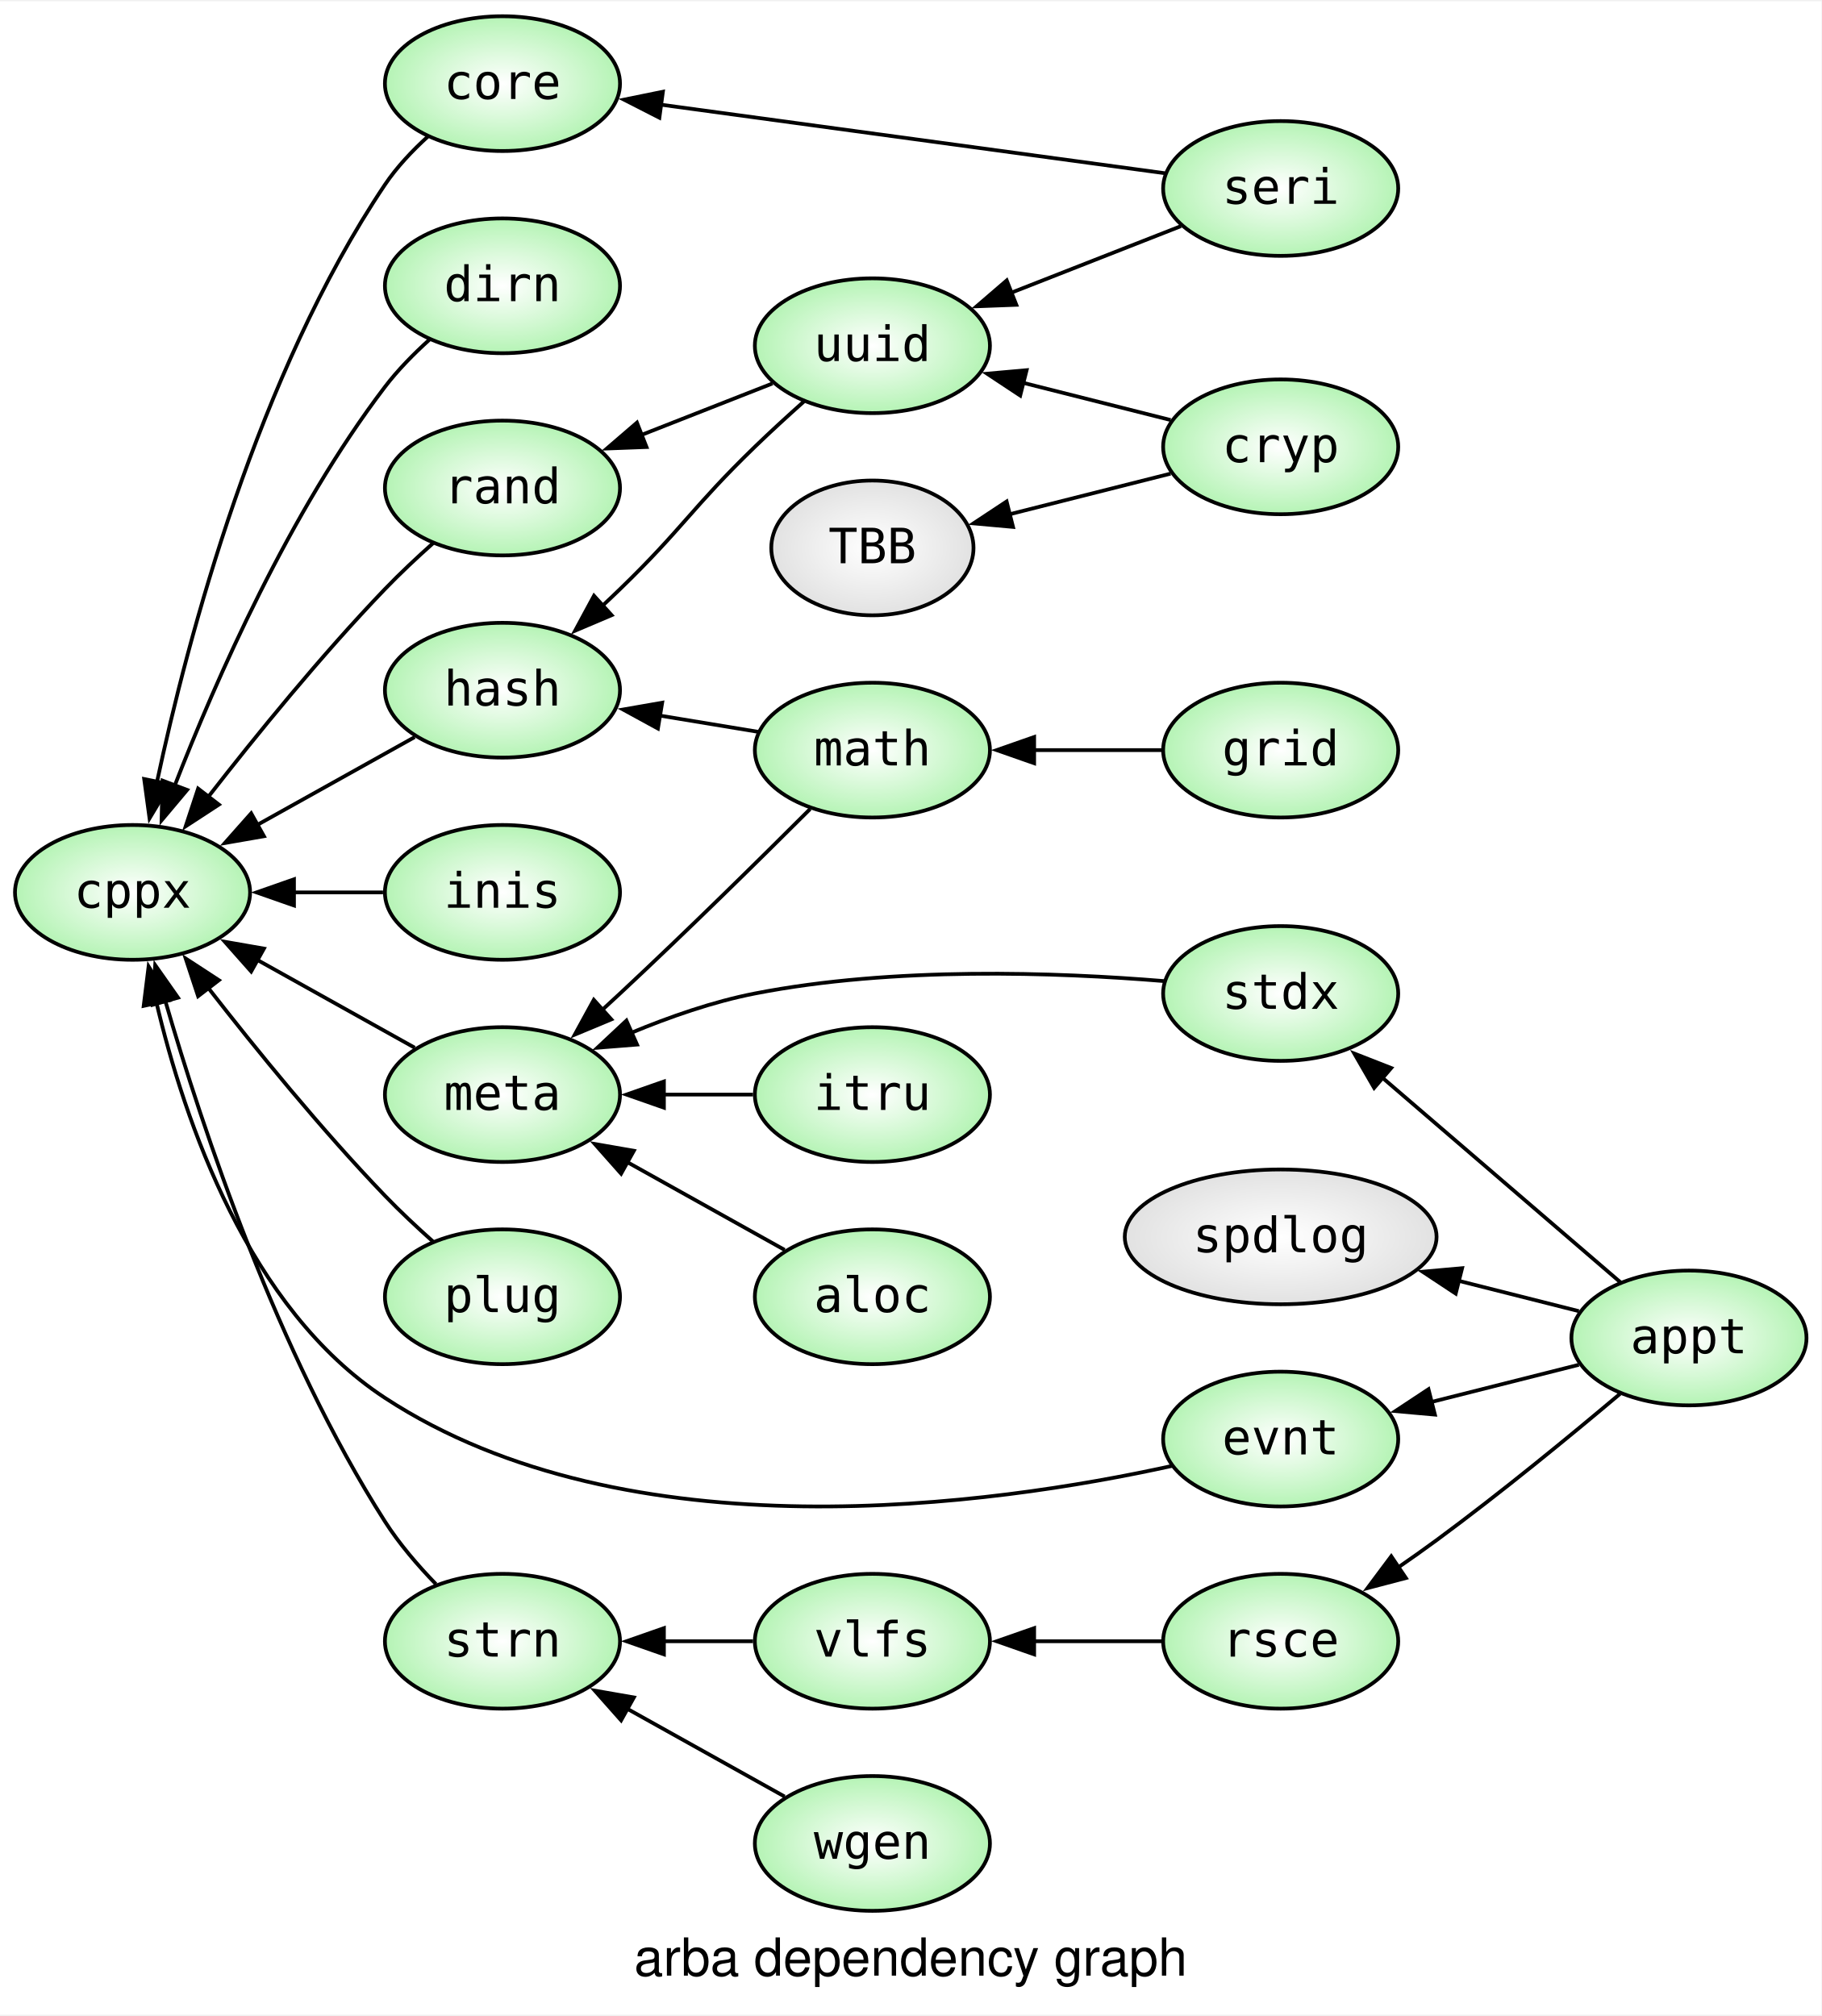
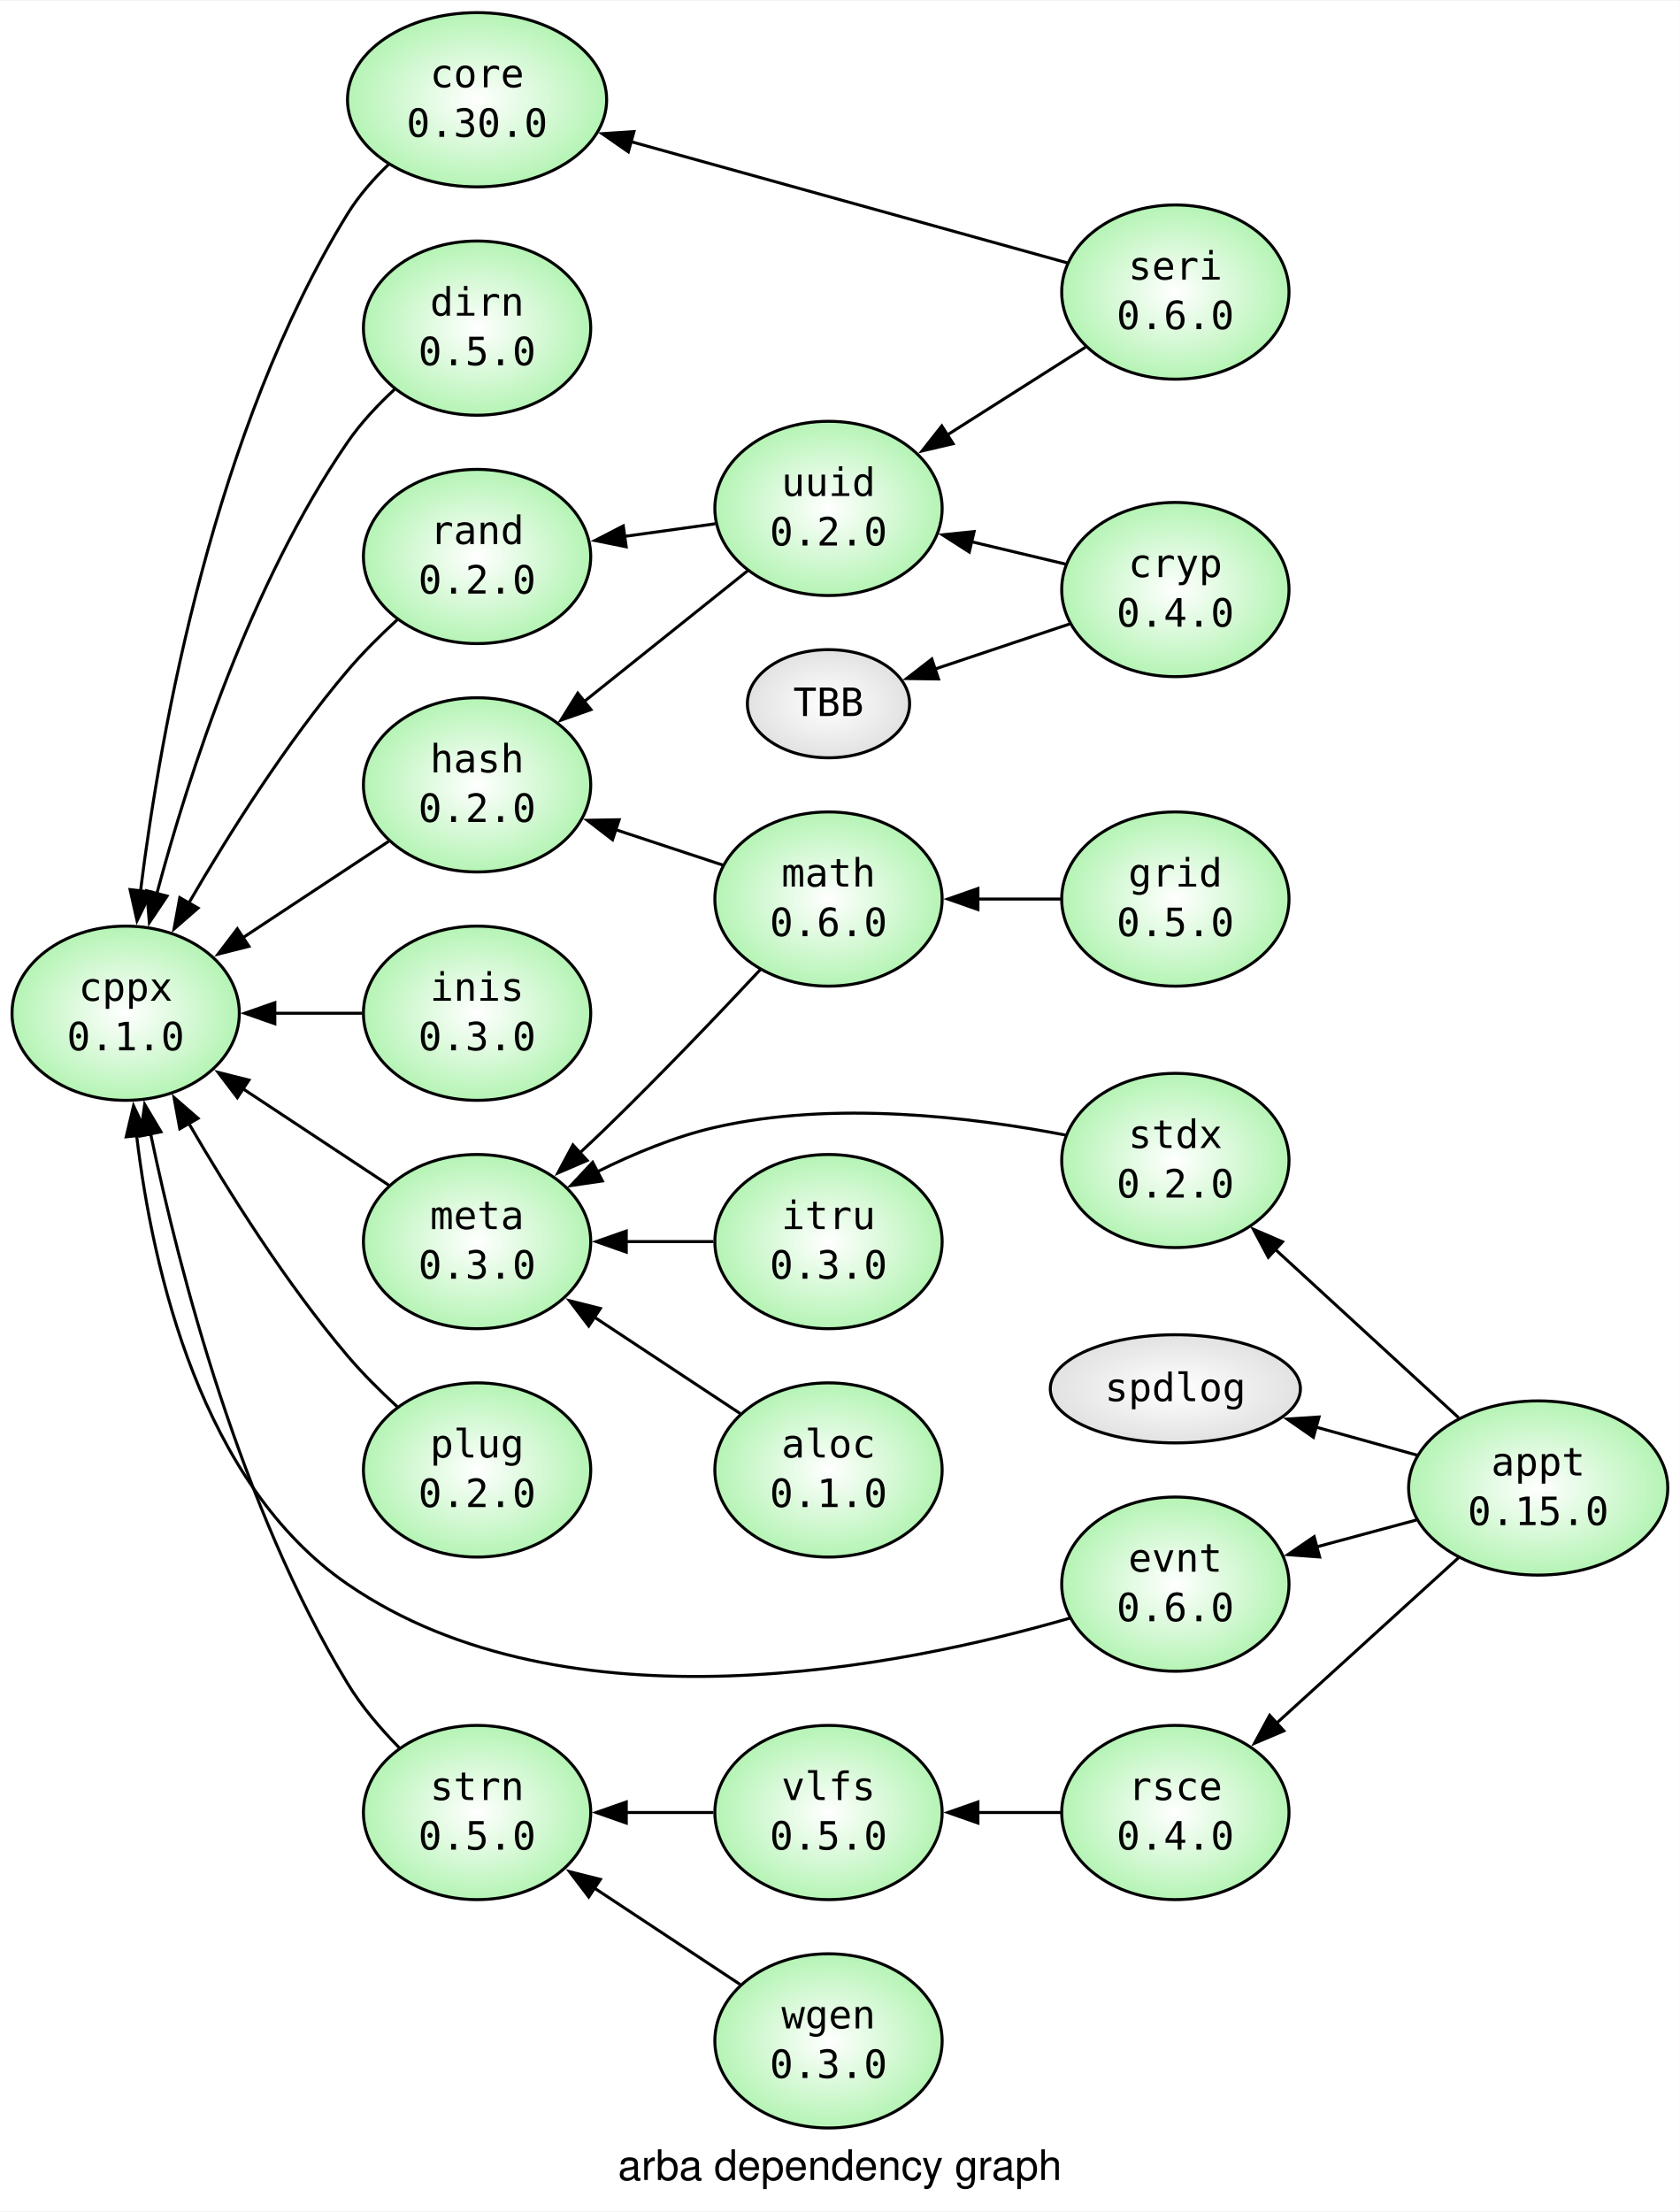
- <svg xmlns="http://www.w3.org/2000/svg" width="486pt" height="538pt" viewBox="0.00 0.00 486.38 537.75">
-   <g id="graph0" class="graph" transform="scale(1 1) rotate(0) translate(4 533.75)">
-     <polygon fill="white" stroke="none" points="-4,4 -4,-533.75 482.38,-533.75 482.38,4 -4,4" />
-     <text text-anchor="middle" x="239.19" y="-6.45" font-family="Helvetica,sans-Serif" font-size="14.00">arba dependency graph</text>
+ <svg xmlns="http://www.w3.org/2000/svg" width="559pt" height="736pt" viewBox="0.00 0.00 559.11 735.73">
+   <g id="graph0" class="graph" transform="scale(1 1) rotate(0) translate(4 731.73)">
+     <polygon fill="white" stroke="none" points="-4,4 -4,-731.73 555.11,-731.73 555.11,4 -4,4" />
+     <text text-anchor="middle" x="275.55" y="-6.45" font-family="Helvetica,sans-Serif" font-size="14.00">arba dependency graph</text>
    <g id="node1" class="node">
      <defs>
        <radialGradient id="node1_r_0" cx="50%" cy="50%" r="75%" fx="50%" fy="50%">
          <stop offset="0" style="stop-color:white;stop-opacity:1.;" />
          <stop offset="1" style="stop-color:lightgreen;stop-opacity:1.;" />
        </radialGradient>
      </defs>
-       <ellipse fill="url(#node1_r_0)" stroke="black" cx="31.39" cy="-295.75" rx="31.39" ry="18" />
-       <text text-anchor="middle" x="31.39" y="-291.65" font-family="monospace" font-size="13.00">cppx</text>
+       <ellipse fill="url(#node1_r_0)" stroke="black" cx="37.83" cy="-394.74" rx="37.83" ry="28.99" />
+       <text text-anchor="middle" x="37.83" y="-398.89" font-family="monospace" font-size="13.00">cppx</text>
+       <text text-anchor="middle" x="37.83" y="-382.39" font-family="monospace" font-size="13.00">0.1.0</text>
    </g>
    <g id="node2" class="node">
      <defs>
        <radialGradient id="node2_r_1" cx="50%" cy="50%" r="75%" fx="50%" fy="50%">
          <stop offset="0" style="stop-color:white;stop-opacity:1.;" />
          <stop offset="1" style="stop-color:lightgreen;stop-opacity:1.;" />
        </radialGradient>
      </defs>
-       <ellipse fill="url(#node2_r_1)" stroke="black" cx="130.17" cy="-511.75" rx="31.39" ry="18" />
-       <text text-anchor="middle" x="130.17" y="-507.65" font-family="monospace" font-size="13.00">core</text>
+       <ellipse fill="url(#node2_r_1)" stroke="black" cx="154.79" cy="-698.74" rx="43.13" ry="28.99" />
+       <text text-anchor="middle" x="154.79" y="-702.89" font-family="monospace" font-size="13.00">core</text>
+       <text text-anchor="middle" x="154.79" y="-686.39" font-family="monospace" font-size="13.00">0.30.0</text>
    </g>
    <g id="edge1" class="edge">
-       <path fill="none" stroke="black" d="M110.29,-497.66C106.08,-493.83 101.93,-489.44 98.78,-484.75 64.79,-434.11 46.22,-364.16 37.89,-325.12" />
-       <polygon fill="black" stroke="black" points="41.36,-324.63 35.93,-315.54 34.5,-326.03 41.36,-324.63" />
+       <path fill="none" stroke="black" d="M125.55,-677.43C120.34,-672.43 115.38,-666.78 111.66,-660.74 67.44,-588.96 49.6,-490.08 42.76,-435.34" />
+       <polygon fill="black" stroke="black" points="46.26,-435.06 41.61,-425.53 39.3,-435.88 46.26,-435.06" />
    </g>
    <g id="node3" class="node">
      <defs>
        <radialGradient id="node3_r_2" cx="50%" cy="50%" r="75%" fx="50%" fy="50%">
          <stop offset="0" style="stop-color:white;stop-opacity:1.;" />
          <stop offset="1" style="stop-color:lightgreen;stop-opacity:1.;" />
        </radialGradient>
      </defs>
-       <ellipse fill="url(#node3_r_2)" stroke="black" cx="130.17" cy="-457.75" rx="31.39" ry="18" />
-       <text text-anchor="middle" x="130.17" y="-453.65" font-family="monospace" font-size="13.00">dirn</text>
+       <ellipse fill="url(#node3_r_2)" stroke="black" cx="154.79" cy="-622.74" rx="37.83" ry="28.99" />
+       <text text-anchor="middle" x="154.79" y="-626.89" font-family="monospace" font-size="13.00">dirn</text>
+       <text text-anchor="middle" x="154.79" y="-610.39" font-family="monospace" font-size="13.00">0.5.0</text>
    </g>
    <g id="edge2" class="edge">
-       <path fill="none" stroke="black" d="M110.68,-443.38C106.45,-439.56 102.2,-435.24 98.78,-430.75 73.36,-397.36 53.7,-352.71 42.58,-324.08" />
-       <polygon fill="black" stroke="black" points="45.96,-323.12 39.14,-315 39.41,-325.6 45.96,-323.12" />
+       <path fill="none" stroke="black" d="M127.32,-602.36C121.62,-597.08 116.01,-591.08 111.66,-584.74 79.48,-537.85 58.97,-474.8 48.18,-434.45" />
+       <polygon fill="black" stroke="black" points="51.61,-433.72 45.71,-424.92 44.83,-435.48 51.61,-433.72" />
    </g>
    <g id="node4" class="node">
      <defs>
        <radialGradient id="node4_r_3" cx="50%" cy="50%" r="75%" fx="50%" fy="50%">
          <stop offset="0" style="stop-color:white;stop-opacity:1.;" />
          <stop offset="1" style="stop-color:lightgreen;stop-opacity:1.;" />
        </radialGradient>
      </defs>
-       <ellipse fill="url(#node4_r_3)" stroke="black" cx="337.97" cy="-149.75" rx="31.39" ry="18" />
-       <text text-anchor="middle" x="337.97" y="-145.65" font-family="monospace" font-size="13.00">evnt</text>
+       <ellipse fill="url(#node4_r_3)" stroke="black" cx="387.21" cy="-204.74" rx="37.83" ry="28.99" />
+       <text text-anchor="middle" x="387.21" y="-208.89" font-family="monospace" font-size="13.00">evnt</text>
+       <text text-anchor="middle" x="387.21" y="-192.39" font-family="monospace" font-size="13.00">0.6.0</text>
    </g>
    <g id="edge3" class="edge">
-       <path fill="none" stroke="black" d="M308.88,-142.56C261.3,-132.09 163.71,-118.22 98.78,-160.75 62.39,-184.59 45.25,-234.55 37.72,-266.55" />
-       <polygon fill="black" stroke="black" points="34.37,-265.45 35.68,-275.97 41.21,-266.94 34.37,-265.45" />
+       <path fill="none" stroke="black" d="M352.24,-193.47C296.55,-177.27 184.71,-154.51 111.66,-204.74 63.03,-238.18 46.85,-308.9 41.48,-353.99" />
+       <polygon fill="black" stroke="black" points="38.01,-353.61 40.45,-363.92 44.97,-354.34 38.01,-353.61" />
    </g>
    <g id="node5" class="node">
      <defs>
        <radialGradient id="node5_r_4" cx="50%" cy="50%" r="75%" fx="50%" fy="50%">
          <stop offset="0" style="stop-color:white;stop-opacity:1.;" />
          <stop offset="1" style="stop-color:lightgreen;stop-opacity:1.;" />
        </radialGradient>
      </defs>
-       <ellipse fill="url(#node5_r_4)" stroke="black" cx="130.17" cy="-349.75" rx="31.39" ry="18" />
-       <text text-anchor="middle" x="130.17" y="-345.65" font-family="monospace" font-size="13.00">hash</text>
+       <ellipse fill="url(#node5_r_4)" stroke="black" cx="154.79" cy="-470.74" rx="37.83" ry="28.99" />
+       <text text-anchor="middle" x="154.79" y="-474.89" font-family="monospace" font-size="13.00">hash</text>
+       <text text-anchor="middle" x="154.79" y="-458.39" font-family="monospace" font-size="13.00">0.2.0</text>
    </g>
    <g id="edge4" class="edge">
-       <path fill="none" stroke="black" d="M106.73,-337.23C94.14,-330.21 78.24,-321.33 64.38,-313.6" />
-       <polygon fill="black" stroke="black" points="66.48,-310.76 56.04,-308.94 63.07,-316.87 66.48,-310.76" />
+       <path fill="none" stroke="black" d="M125.38,-451.95C110.73,-442.27 92.67,-430.33 76.84,-419.87" />
+       <polygon fill="black" stroke="black" points="78.85,-417 68.58,-414.41 74.99,-422.84 78.85,-417" />
    </g>
    <g id="node6" class="node">
      <defs>
        <radialGradient id="node6_r_5" cx="50%" cy="50%" r="75%" fx="50%" fy="50%">
          <stop offset="0" style="stop-color:white;stop-opacity:1.;" />
          <stop offset="1" style="stop-color:lightgreen;stop-opacity:1.;" />
        </radialGradient>
      </defs>
-       <ellipse fill="url(#node6_r_5)" stroke="black" cx="130.17" cy="-295.75" rx="31.39" ry="18" />
-       <text text-anchor="middle" x="130.17" y="-291.65" font-family="monospace" font-size="13.00">inis</text>
+       <ellipse fill="url(#node6_r_5)" stroke="black" cx="154.79" cy="-394.74" rx="37.83" ry="28.99" />
+       <text text-anchor="middle" x="154.79" y="-398.89" font-family="monospace" font-size="13.00">inis</text>
+       <text text-anchor="middle" x="154.79" y="-382.39" font-family="monospace" font-size="13.00">0.3.0</text>
    </g>
    <g id="edge5" class="edge">
-       <path fill="none" stroke="black" d="M98.28,-295.75C90.7,-295.75 82.46,-295.75 74.45,-295.75" />
-       <polygon fill="black" stroke="black" points="74.5,-292.25 64.5,-295.75 74.5,-299.25 74.5,-292.25" />
+       <path fill="none" stroke="black" d="M116.47,-394.74C107.14,-394.74 97,-394.74 87.21,-394.74" />
+       <polygon fill="black" stroke="black" points="87.48,-391.24 77.48,-394.74 87.48,-398.24 87.48,-391.24" />
    </g>
    <g id="node7" class="node">
      <defs>
        <radialGradient id="node7_r_6" cx="50%" cy="50%" r="75%" fx="50%" fy="50%">
          <stop offset="0" style="stop-color:white;stop-opacity:1.;" />
          <stop offset="1" style="stop-color:lightgreen;stop-opacity:1.;" />
        </radialGradient>
      </defs>
-       <ellipse fill="url(#node7_r_6)" stroke="black" cx="130.17" cy="-241.75" rx="31.39" ry="18" />
-       <text text-anchor="middle" x="130.17" y="-237.65" font-family="monospace" font-size="13.00">meta</text>
+       <ellipse fill="url(#node7_r_6)" stroke="black" cx="154.79" cy="-318.74" rx="37.83" ry="28.99" />
+       <text text-anchor="middle" x="154.79" y="-322.89" font-family="monospace" font-size="13.00">meta</text>
+       <text text-anchor="middle" x="154.79" y="-306.39" font-family="monospace" font-size="13.00">0.3.0</text>
    </g>
    <g id="edge6" class="edge">
-       <path fill="none" stroke="black" d="M106.73,-254.27C94.14,-261.29 78.24,-270.17 64.38,-277.9" />
-       <polygon fill="black" stroke="black" points="63.07,-274.63 56.04,-282.56 66.48,-280.74 63.07,-274.63" />
+       <path fill="none" stroke="black" d="M125.38,-337.53C110.73,-347.21 92.67,-359.15 76.84,-369.62" />
+       <polygon fill="black" stroke="black" points="74.99,-366.64 68.58,-375.07 78.85,-372.48 74.99,-366.64" />
    </g>
    <g id="node8" class="node">
      <defs>
        <radialGradient id="node8_r_7" cx="50%" cy="50%" r="75%" fx="50%" fy="50%">
          <stop offset="0" style="stop-color:white;stop-opacity:1.;" />
          <stop offset="1" style="stop-color:lightgreen;stop-opacity:1.;" />
        </radialGradient>
      </defs>
-       <ellipse fill="url(#node8_r_7)" stroke="black" cx="130.17" cy="-187.75" rx="31.39" ry="18" />
-       <text text-anchor="middle" x="130.17" y="-183.65" font-family="monospace" font-size="13.00">plug</text>
+       <ellipse fill="url(#node8_r_7)" stroke="black" cx="154.79" cy="-242.74" rx="37.83" ry="28.99" />
+       <text text-anchor="middle" x="154.79" y="-246.89" font-family="monospace" font-size="13.00">plug</text>
+       <text text-anchor="middle" x="154.79" y="-230.39" font-family="monospace" font-size="13.00">0.2.0</text>
    </g>
    <g id="edge7" class="edge">
-       <path fill="none" stroke="black" d="M111.7,-202.43C107.35,-206.31 102.79,-210.58 98.78,-214.75 81.83,-232.39 64.35,-253.87 51.58,-270.28" />
-       <polygon fill="black" stroke="black" points="48.9,-268.03 45.58,-278.09 54.45,-272.3 48.9,-268.03" />
+       <path fill="none" stroke="black" d="M128.21,-263.8C122.48,-269.06 116.63,-274.88 111.66,-280.74 91.3,-304.78 72.28,-334.93 58.78,-358.19" />
+       <polygon fill="black" stroke="black" points="55.84,-356.28 53.92,-366.7 61.92,-359.75 55.84,-356.28" />
    </g>
    <g id="node9" class="node">
      <defs>
        <radialGradient id="node9_r_8" cx="50%" cy="50%" r="75%" fx="50%" fy="50%">
          <stop offset="0" style="stop-color:white;stop-opacity:1.;" />
          <stop offset="1" style="stop-color:lightgreen;stop-opacity:1.;" />
        </radialGradient>
      </defs>
-       <ellipse fill="url(#node9_r_8)" stroke="black" cx="130.17" cy="-403.75" rx="31.39" ry="18" />
-       <text text-anchor="middle" x="130.17" y="-399.65" font-family="monospace" font-size="13.00">rand</text>
+       <ellipse fill="url(#node9_r_8)" stroke="black" cx="154.79" cy="-546.74" rx="37.83" ry="28.99" />
+       <text text-anchor="middle" x="154.79" y="-550.89" font-family="monospace" font-size="13.00">rand</text>
+       <text text-anchor="middle" x="154.79" y="-534.39" font-family="monospace" font-size="13.00">0.2.0</text>
    </g>
    <g id="edge8" class="edge">
-       <path fill="none" stroke="black" d="M111.7,-389.07C107.35,-385.19 102.79,-380.92 98.78,-376.75 81.83,-359.11 64.35,-337.63 51.58,-321.22" />
-       <polygon fill="black" stroke="black" points="54.45,-319.2 45.58,-313.41 48.9,-323.47 54.45,-319.2" />
+       <path fill="none" stroke="black" d="M128.21,-525.68C122.48,-520.42 116.63,-514.6 111.66,-508.74 91.3,-484.7 72.28,-454.55 58.78,-431.3" />
+       <polygon fill="black" stroke="black" points="61.92,-429.73 53.92,-422.78 55.84,-433.2 61.92,-429.73" />
    </g>
    <g id="node10" class="node">
      <defs>
        <radialGradient id="node10_r_9" cx="50%" cy="50%" r="75%" fx="50%" fy="50%">
          <stop offset="0" style="stop-color:white;stop-opacity:1.;" />
          <stop offset="1" style="stop-color:lightgreen;stop-opacity:1.;" />
        </radialGradient>
      </defs>
-       <ellipse fill="url(#node10_r_9)" stroke="black" cx="130.17" cy="-95.75" rx="31.39" ry="18" />
-       <text text-anchor="middle" x="130.17" y="-91.65" font-family="monospace" font-size="13.00">strn</text>
+       <ellipse fill="url(#node10_r_9)" stroke="black" cx="154.79" cy="-128.74" rx="37.83" ry="28.99" />
+       <text text-anchor="middle" x="154.79" y="-132.89" font-family="monospace" font-size="13.00">strn</text>
+       <text text-anchor="middle" x="154.79" y="-116.39" font-family="monospace" font-size="13.00">0.5.0</text>
    </g>
    <g id="edge9" class="edge">
-       <path fill="none" stroke="black" d="M112.4,-111.01C107.56,-116 102.57,-121.81 98.78,-127.75 70.06,-172.76 50.18,-232.21 40.08,-266.98" />
-       <polygon fill="black" stroke="black" points="36.79,-265.74 37.44,-276.32 43.53,-267.64 36.79,-265.74" />
+       <path fill="none" stroke="black" d="M128.9,-150.28C122.61,-156.68 116.32,-164.06 111.66,-171.74 76.11,-230.32 55.83,-308.22 46.11,-354.74" />
+       <polygon fill="black" stroke="black" points="42.71,-353.88 44.16,-364.38 49.57,-355.27 42.71,-353.88" />
    </g>
    <g id="node11" class="node">
      <defs>
        <radialGradient id="node11_r_10" cx="50%" cy="50%" r="75%" fx="50%" fy="50%">
          <stop offset="0" style="stop-color:white;stop-opacity:1.;" />
          <stop offset="1" style="stop-color:lightgreen;stop-opacity:1.;" />
        </radialGradient>
      </defs>
-       <ellipse fill="url(#node11_r_10)" stroke="black" cx="228.95" cy="-333.75" rx="31.39" ry="18" />
-       <text text-anchor="middle" x="228.95" y="-329.65" font-family="monospace" font-size="13.00">math</text>
+       <ellipse fill="url(#node11_r_10)" stroke="black" cx="271.76" cy="-432.74" rx="37.83" ry="28.99" />
+       <text text-anchor="middle" x="271.76" y="-436.89" font-family="monospace" font-size="13.00">math</text>
+       <text text-anchor="middle" x="271.76" y="-420.39" font-family="monospace" font-size="13.00">0.6.0</text>
    </g>
    <g id="edge11" class="edge">
-       <path fill="none" stroke="black" d="M198.39,-338.64C190.12,-340 180.98,-341.52 172.17,-342.97" />
-       <polygon fill="black" stroke="black" points="171.68,-339.51 162.38,-344.59 172.82,-346.41 171.68,-339.51" />
+       <path fill="none" stroke="black" d="M236.58,-444.04C225.33,-447.76 212.64,-451.95 200.72,-455.89" />
+       <polygon fill="black" stroke="black" points="199.88,-452.48 191.48,-458.95 202.07,-459.13 199.88,-452.48" />
    </g>
    <g id="edge10" class="edge">
-       <path fill="none" stroke="black" d="M212.33,-318.03C199.01,-304.73 179.26,-285.25 161.56,-268.75 159.98,-267.27 158.33,-265.76 156.67,-264.24" />
-       <polygon fill="black" stroke="black" points="159.24,-261.84 149.47,-257.76 154.56,-267.05 159.24,-261.84" />
+       <path fill="none" stroke="black" d="M249.19,-409.37C234.92,-394.12 215.63,-373.92 197.93,-356.74 195,-353.9 191.91,-350.98 188.8,-348.09" />
+       <polygon fill="black" stroke="black" points="191.43,-345.75 181.69,-341.57 186.7,-350.91 191.43,-345.75" />
    </g>
    <g id="node12" class="node">
      <defs>
        <radialGradient id="node12_r_11" cx="50%" cy="50%" r="75%" fx="50%" fy="50%">
          <stop offset="0" style="stop-color:white;stop-opacity:1.;" />
          <stop offset="1" style="stop-color:lightgreen;stop-opacity:1.;" />
        </radialGradient>
      </defs>
-       <ellipse fill="url(#node12_r_11)" stroke="black" cx="228.95" cy="-441.75" rx="31.39" ry="18" />
-       <text text-anchor="middle" x="228.95" y="-437.65" font-family="monospace" font-size="13.00">uuid</text>
+       <ellipse fill="url(#node12_r_11)" stroke="black" cx="271.76" cy="-562.74" rx="37.83" ry="28.99" />
+       <text text-anchor="middle" x="271.76" y="-566.89" font-family="monospace" font-size="13.00">uuid</text>
+       <text text-anchor="middle" x="271.76" y="-550.39" font-family="monospace" font-size="13.00">0.2.0</text>
    </g>
    <g id="edge12" class="edge">
-       <path fill="none" stroke="black" d="M210.68,-426.87C206.33,-422.99 201.72,-418.78 197.56,-414.75 180.85,-398.56 178.28,-392.94 161.56,-376.75 160,-375.24 158.38,-373.7 156.73,-372.17" />
-       <polygon fill="black" stroke="black" points="159.32,-369.79 149.57,-365.65 154.61,-374.97 159.32,-369.79" />
+       <path fill="none" stroke="black" d="M244.96,-542.09C228.83,-529.19 207.88,-512.42 190.33,-498.38" />
+       <polygon fill="black" stroke="black" points="192.68,-495.78 182.69,-492.26 188.31,-501.25 192.68,-495.78" />
    </g>
    <g id="edge13" class="edge">
-       <path fill="none" stroke="black" d="M202.27,-431.67C191.47,-427.42 178.71,-422.42 167.01,-417.82" />
-       <polygon fill="black" stroke="black" points="168.63,-414.7 158.05,-414.3 166.08,-421.21 168.63,-414.7" />
+       <path fill="none" stroke="black" d="M234.07,-557.63C224.42,-556.29 213.88,-554.82 203.74,-553.41" />
+       <polygon fill="black" stroke="black" points="204.42,-549.97 194.03,-552.06 203.45,-556.91 204.42,-549.97" />
    </g>
    <g id="node13" class="node">
      <defs>
        <radialGradient id="node13_r_12" cx="50%" cy="50%" r="75%" fx="50%" fy="50%">
          <stop offset="0" style="stop-color:white;stop-opacity:1.;" />
          <stop offset="1" style="stop-color:lightgreen;stop-opacity:1.;" />
        </radialGradient>
      </defs>
-       <ellipse fill="url(#node13_r_12)" stroke="black" cx="228.95" cy="-187.75" rx="31.39" ry="18" />
-       <text text-anchor="middle" x="228.95" y="-183.65" font-family="monospace" font-size="13.00">aloc</text>
+       <ellipse fill="url(#node13_r_12)" stroke="black" cx="271.76" cy="-242.74" rx="37.83" ry="28.99" />
+       <text text-anchor="middle" x="271.76" y="-246.89" font-family="monospace" font-size="13.00">aloc</text>
+       <text text-anchor="middle" x="271.76" y="-230.39" font-family="monospace" font-size="13.00">0.1.0</text>
    </g>
    <g id="edge14" class="edge">
-       <path fill="none" stroke="black" d="M205.51,-200.27C192.93,-207.29 177.02,-216.17 163.16,-223.9" />
-       <polygon fill="black" stroke="black" points="161.85,-220.63 154.82,-228.56 165.26,-226.74 161.85,-220.63" />
+       <path fill="none" stroke="black" d="M242.34,-261.53C227.69,-271.21 209.63,-283.15 193.8,-293.62" />
+       <polygon fill="black" stroke="black" points="191.96,-290.64 185.55,-299.07 195.82,-296.48 191.96,-290.64" />
    </g>
    <g id="node14" class="node">
      <defs>
        <radialGradient id="node14_r_13" cx="50%" cy="50%" r="75%" fx="50%" fy="50%">
          <stop offset="0" style="stop-color:white;stop-opacity:1.;" />
          <stop offset="1" style="stop-color:lightgreen;stop-opacity:1.;" />
        </radialGradient>
      </defs>
-       <ellipse fill="url(#node14_r_13)" stroke="black" cx="228.95" cy="-241.75" rx="31.39" ry="18" />
-       <text text-anchor="middle" x="228.95" y="-237.65" font-family="monospace" font-size="13.00">itru</text>
+       <ellipse fill="url(#node14_r_13)" stroke="black" cx="271.76" cy="-318.74" rx="37.83" ry="28.99" />
+       <text text-anchor="middle" x="271.76" y="-322.89" font-family="monospace" font-size="13.00">itru</text>
+       <text text-anchor="middle" x="271.76" y="-306.39" font-family="monospace" font-size="13.00">0.3.0</text>
    </g>
    <g id="edge15" class="edge">
-       <path fill="none" stroke="black" d="M197.07,-241.75C189.48,-241.75 181.24,-241.75 173.23,-241.75" />
-       <polygon fill="black" stroke="black" points="173.28,-238.25 163.28,-241.75 173.28,-245.25 173.28,-238.25" />
+       <path fill="none" stroke="black" d="M233.43,-318.74C224.1,-318.74 213.96,-318.74 204.18,-318.74" />
+       <polygon fill="black" stroke="black" points="204.45,-315.24 194.45,-318.74 204.45,-322.24 204.45,-315.24" />
    </g>
    <g id="node15" class="node">
      <defs>
        <radialGradient id="node15_r_14" cx="50%" cy="50%" r="75%" fx="50%" fy="50%">
          <stop offset="0" style="stop-color:white;stop-opacity:1.;" />
          <stop offset="1" style="stop-color:lightgreen;stop-opacity:1.;" />
        </radialGradient>
      </defs>
-       <ellipse fill="url(#node15_r_14)" stroke="black" cx="337.97" cy="-268.75" rx="31.39" ry="18" />
-       <text text-anchor="middle" x="337.97" y="-264.65" font-family="monospace" font-size="13.00">stdx</text>
+       <ellipse fill="url(#node15_r_14)" stroke="black" cx="387.21" cy="-345.74" rx="37.83" ry="28.99" />
+       <text text-anchor="middle" x="387.21" y="-349.89" font-family="monospace" font-size="13.00">stdx</text>
+       <text text-anchor="middle" x="387.21" y="-333.39" font-family="monospace" font-size="13.00">0.2.0</text>
    </g>
    <g id="edge16" class="edge">
-       <path fill="none" stroke="black" d="M306.74,-272.07C278.28,-274.41 234.62,-276 197.56,-268.75 186.42,-266.57 174.78,-262.51 164.41,-258.19" />
-       <polygon fill="black" stroke="black" points="166.1,-255.11 155.53,-254.27 163.27,-261.51 166.1,-255.11" />
+       <path fill="none" stroke="black" d="M350.68,-354.19C319.52,-360.21 273.19,-365.78 233.93,-356.74 220.63,-353.68 206.96,-348.03 194.86,-342.01" />
+       <polygon fill="black" stroke="black" points="196.5,-338.92 186.01,-337.38 193.25,-345.12 196.5,-338.92" />
    </g>
    <g id="node16" class="node">
      <defs>
        <radialGradient id="node16_r_15" cx="50%" cy="50%" r="75%" fx="50%" fy="50%">
          <stop offset="0" style="stop-color:white;stop-opacity:1.;" />
          <stop offset="1" style="stop-color:lightgreen;stop-opacity:1.;" />
        </radialGradient>
      </defs>
-       <ellipse fill="url(#node16_r_15)" stroke="black" cx="228.95" cy="-95.75" rx="31.39" ry="18" />
-       <text text-anchor="middle" x="228.95" y="-91.65" font-family="monospace" font-size="13.00">vlfs</text>
+       <ellipse fill="url(#node16_r_15)" stroke="black" cx="271.76" cy="-128.74" rx="37.83" ry="28.99" />
+       <text text-anchor="middle" x="271.76" y="-132.89" font-family="monospace" font-size="13.00">vlfs</text>
+       <text text-anchor="middle" x="271.76" y="-116.39" font-family="monospace" font-size="13.00">0.5.0</text>
    </g>
    <g id="edge17" class="edge">
-       <path fill="none" stroke="black" d="M197.07,-95.75C189.48,-95.75 181.24,-95.75 173.23,-95.75" />
-       <polygon fill="black" stroke="black" points="173.28,-92.25 163.28,-95.75 173.28,-99.25 173.28,-92.25" />
+       <path fill="none" stroke="black" d="M233.43,-128.74C224.1,-128.74 213.96,-128.74 204.18,-128.74" />
+       <polygon fill="black" stroke="black" points="204.45,-125.24 194.45,-128.74 204.45,-132.24 204.45,-125.24" />
    </g>
    <g id="node17" class="node">
      <defs>
        <radialGradient id="node17_r_16" cx="50%" cy="50%" r="75%" fx="50%" fy="50%">
          <stop offset="0" style="stop-color:white;stop-opacity:1.;" />
          <stop offset="1" style="stop-color:lightgreen;stop-opacity:1.;" />
        </radialGradient>
      </defs>
-       <ellipse fill="url(#node17_r_16)" stroke="black" cx="228.95" cy="-41.75" rx="31.39" ry="18" />
-       <text text-anchor="middle" x="228.95" y="-37.65" font-family="monospace" font-size="13.00">wgen</text>
+       <ellipse fill="url(#node17_r_16)" stroke="black" cx="271.76" cy="-52.74" rx="37.83" ry="28.99" />
+       <text text-anchor="middle" x="271.76" y="-56.89" font-family="monospace" font-size="13.00">wgen</text>
+       <text text-anchor="middle" x="271.76" y="-40.39" font-family="monospace" font-size="13.00">0.3.0</text>
    </g>
    <g id="edge18" class="edge">
-       <path fill="none" stroke="black" d="M205.51,-54.27C192.93,-61.29 177.02,-70.17 163.16,-77.9" />
-       <polygon fill="black" stroke="black" points="161.85,-74.63 154.82,-82.56 165.26,-80.74 161.85,-74.63" />
+       <path fill="none" stroke="black" d="M242.34,-71.53C227.69,-81.21 209.63,-93.15 193.8,-103.62" />
+       <polygon fill="black" stroke="black" points="191.96,-100.64 185.55,-109.07 195.82,-106.48 191.96,-100.64" />
    </g>
    <g id="node18" class="node">
      <defs>
        <radialGradient id="node18_r_17" cx="50%" cy="50%" r="75%" fx="50%" fy="50%">
          <stop offset="0" style="stop-color:white;stop-opacity:1.;" />
          <stop offset="1" style="stop-color:lightgreen;stop-opacity:1.;" />
        </radialGradient>
      </defs>
-       <ellipse fill="url(#node18_r_17)" stroke="black" cx="337.97" cy="-333.75" rx="31.39" ry="18" />
-       <text text-anchor="middle" x="337.97" y="-329.65" font-family="monospace" font-size="13.00">grid</text>
+       <ellipse fill="url(#node18_r_17)" stroke="black" cx="387.21" cy="-432.74" rx="37.83" ry="28.99" />
+       <text text-anchor="middle" x="387.21" y="-436.89" font-family="monospace" font-size="13.00">grid</text>
+       <text text-anchor="middle" x="387.21" y="-420.39" font-family="monospace" font-size="13.00">0.5.0</text>
    </g>
    <g id="edge19" class="edge">
-       <path fill="none" stroke="black" d="M306.31,-333.75C295.56,-333.75 283.3,-333.75 271.79,-333.75" />
-       <polygon fill="black" stroke="black" points="272.14,-330.25 262.14,-333.75 272.14,-337.25 272.14,-330.25" />
+       <path fill="none" stroke="black" d="M349.06,-432.74C340.25,-432.74 330.71,-432.74 321.47,-432.74" />
+       <polygon fill="black" stroke="black" points="321.5,-429.24 311.5,-432.74 321.5,-436.24 321.5,-429.24" />
    </g>
    <g id="node19" class="node">
      <defs>
        <radialGradient id="node19_r_18" cx="50%" cy="50%" r="75%" fx="50%" fy="50%">
          <stop offset="0" style="stop-color:white;stop-opacity:1.;" />
          <stop offset="1" style="stop-color:lightgreen;stop-opacity:1.;" />
        </radialGradient>
      </defs>
-       <ellipse fill="url(#node19_r_18)" stroke="black" cx="337.97" cy="-414.75" rx="31.39" ry="18" />
-       <text text-anchor="middle" x="337.97" y="-410.65" font-family="monospace" font-size="13.00">cryp</text>
+       <ellipse fill="url(#node19_r_18)" stroke="black" cx="387.21" cy="-535.74" rx="37.83" ry="28.99" />
+       <text text-anchor="middle" x="387.21" y="-539.89" font-family="monospace" font-size="13.00">cryp</text>
+       <text text-anchor="middle" x="387.21" y="-523.39" font-family="monospace" font-size="13.00">0.4.0</text>
    </g>
    <g id="edge20" class="edge">
-       <path fill="none" stroke="black" d="M308.57,-421.91C296.51,-424.96 282.23,-428.56 269.18,-431.85" />
-       <polygon fill="black" stroke="black" points="268.42,-428.44 259.58,-434.28 270.13,-435.22 268.42,-428.44" />
+       <path fill="none" stroke="black" d="M350.63,-544.21C340.7,-546.57 329.77,-549.17 319.31,-551.66" />
+       <polygon fill="black" stroke="black" points="318.61,-548.23 309.69,-553.95 320.23,-555.04 318.61,-548.23" />
+     </g>
+     <g id="node23" class="node">
+       <defs>
+         <radialGradient id="node23_r_19" cx="50%" cy="50%" r="75%" fx="50%" fy="50%">
+           <stop offset="0" style="stop-color:white;stop-opacity:1.;" />
+           <stop offset="1" style="stop-color:lightgrey;stop-opacity:1.;" />
+         </radialGradient>
+       </defs>
+       <ellipse fill="url(#node23_r_19)" stroke="black" cx="271.76" cy="-497.74" rx="27" ry="18" />
+       <text text-anchor="middle" x="271.76" y="-493.64" font-family="monospace" font-size="13.00">TBB</text>
+     </g>
+     <g id="edge21" class="edge">
+       <path fill="none" stroke="black" d="M352.17,-524.34C337.96,-519.58 321.47,-514.06 307.21,-509.28" />
+       <polygon fill="black" stroke="black" points="308.37,-505.98 297.77,-506.12 306.15,-512.61 308.37,-505.98" />
+     </g>
+     <g id="node20" class="node">
+       <defs>
+         <radialGradient id="node20_r_20" cx="50%" cy="50%" r="75%" fx="50%" fy="50%">
+           <stop offset="0" style="stop-color:white;stop-opacity:1.;" />
+           <stop offset="1" style="stop-color:lightgreen;stop-opacity:1.;" />
+         </radialGradient>
+       </defs>
+       <ellipse fill="url(#node20_r_20)" stroke="black" cx="387.21" cy="-634.74" rx="37.83" ry="28.99" />
+       <text text-anchor="middle" x="387.21" y="-638.89" font-family="monospace" font-size="13.00">seri</text>
+       <text text-anchor="middle" x="387.21" y="-622.39" font-family="monospace" font-size="13.00">0.6.0</text>
+     </g>
+     <g id="edge22" class="edge">
+       <path fill="none" stroke="black" d="M351.22,-644.46C312.54,-655.21 249.9,-672.6 206,-684.8" />
+       <polygon fill="black" stroke="black" points="205.14,-681.4 196.44,-687.45 207.01,-688.15 205.14,-681.4" />
+     </g>
+     <g id="edge23" class="edge">
+       <path fill="none" stroke="black" d="M357.29,-616.39C343.29,-607.5 326.28,-596.71 311.21,-587.14" />
+       <polygon fill="black" stroke="black" points="313.23,-584.28 302.91,-581.87 309.47,-590.19 313.23,-584.28" />
+     </g>
+     <g id="node21" class="node">
+       <defs>
+         <radialGradient id="node21_r_21" cx="50%" cy="50%" r="75%" fx="50%" fy="50%">
+           <stop offset="0" style="stop-color:white;stop-opacity:1.;" />
+           <stop offset="1" style="stop-color:lightgreen;stop-opacity:1.;" />
+         </radialGradient>
+       </defs>
+       <ellipse fill="url(#node21_r_21)" stroke="black" cx="387.21" cy="-128.74" rx="37.83" ry="28.99" />
+       <text text-anchor="middle" x="387.21" y="-132.89" font-family="monospace" font-size="13.00">rsce</text>
+       <text text-anchor="middle" x="387.21" y="-116.39" font-family="monospace" font-size="13.00">0.4.0</text>
+     </g>
+     <g id="edge24" class="edge">
+       <path fill="none" stroke="black" d="M349.06,-128.74C340.25,-128.74 330.71,-128.74 321.47,-128.74" />
+       <polygon fill="black" stroke="black" points="321.5,-125.24 311.5,-128.74 321.5,-132.24 321.5,-125.24" />
+     </g>
+     <g id="node22" class="node">
+       <defs>
+         <radialGradient id="node22_r_22" cx="50%" cy="50%" r="75%" fx="50%" fy="50%">
+           <stop offset="0" style="stop-color:white;stop-opacity:1.;" />
+           <stop offset="1" style="stop-color:lightgreen;stop-opacity:1.;" />
+         </radialGradient>
+       </defs>
+       <ellipse fill="url(#node22_r_22)" stroke="black" cx="507.98" cy="-236.74" rx="43.13" ry="28.99" />
+       <text text-anchor="middle" x="507.98" y="-240.89" font-family="monospace" font-size="13.00">appt</text>
+       <text text-anchor="middle" x="507.98" y="-224.39" font-family="monospace" font-size="13.00">0.15.0</text>
+     </g>
+     <g id="edge27" class="edge">
+       <path fill="none" stroke="black" d="M467.43,-226.09C456.81,-223.23 445.24,-220.11 434.3,-217.16" />
+       <polygon fill="black" stroke="black" points="435.23,-213.78 424.66,-214.56 433.41,-220.54 435.23,-213.78" />
+     </g>
+     <g id="edge25" class="edge">
+       <path fill="none" stroke="black" d="M481.5,-260.12C463.65,-276.51 439.65,-298.53 420.47,-316.14" />
+       <polygon fill="black" stroke="black" points="418.15,-313.52 413.15,-322.86 422.88,-318.67 418.15,-313.52" />
+     </g>
+     <g id="edge26" class="edge">
+       <path fill="none" stroke="black" d="M481.5,-213.57C463.77,-197.45 439.97,-175.81 420.85,-158.42" />
+       <polygon fill="black" stroke="black" points="423.31,-155.92 413.55,-151.78 418.6,-161.1 423.31,-155.92" />
    </g>
    <g id="node24" class="node">
      <defs>
-         <radialGradient id="node24_r_19" cx="50%" cy="50%" r="75%" fx="50%" fy="50%">
+         <radialGradient id="node24_r_23" cx="50%" cy="50%" r="75%" fx="50%" fy="50%">
          <stop offset="0" style="stop-color:white;stop-opacity:1.;" />
          <stop offset="1" style="stop-color:lightgrey;stop-opacity:1.;" />
        </radialGradient>
      </defs>
-       <ellipse fill="url(#node24_r_19)" stroke="black" cx="228.95" cy="-387.75" rx="27" ry="18" />
-       <text text-anchor="middle" x="228.95" y="-383.65" font-family="monospace" font-size="13.00">TBB</text>
-     </g>
-     <g id="edge27" class="edge">
-       <path fill="none" stroke="black" d="M308.57,-407.59C295.28,-404.23 279.32,-400.2 265.26,-396.66" />
-       <polygon fill="black" stroke="black" points="266.5,-393.36 255.95,-394.31 264.79,-400.15 266.5,-393.36" />
-     </g>
-     <g id="node20" class="node">
-       <defs>
-         <radialGradient id="node20_r_20" cx="50%" cy="50%" r="75%" fx="50%" fy="50%">
-           <stop offset="0" style="stop-color:white;stop-opacity:1.;" />
-           <stop offset="1" style="stop-color:lightgreen;stop-opacity:1.;" />
-         </radialGradient>
-       </defs>
-       <ellipse fill="url(#node20_r_20)" stroke="black" cx="337.97" cy="-483.75" rx="31.39" ry="18" />
-       <text text-anchor="middle" x="337.97" y="-479.65" font-family="monospace" font-size="13.00">seri</text>
-     </g>
-     <g id="edge21" class="edge">
-       <path fill="none" stroke="black" d="M307.05,-487.82C271.53,-492.65 212.13,-500.74 172.31,-506.15" />
-       <polygon fill="black" stroke="black" points="172.07,-502.65 162.63,-507.47 173.01,-509.59 172.07,-502.65" />
-     </g>
-     <g id="edge22" class="edge">
-       <path fill="none" stroke="black" d="M311.34,-473.69C297.7,-468.34 280.72,-461.67 265.8,-455.82" />
-       <polygon fill="black" stroke="black" points="267.38,-452.68 256.79,-452.28 264.82,-459.19 267.38,-452.68" />
-     </g>
-     <g id="node21" class="node">
-       <defs>
-         <radialGradient id="node21_r_21" cx="50%" cy="50%" r="75%" fx="50%" fy="50%">
-           <stop offset="0" style="stop-color:white;stop-opacity:1.;" />
-           <stop offset="1" style="stop-color:lightgreen;stop-opacity:1.;" />
-         </radialGradient>
-       </defs>
-       <ellipse fill="url(#node21_r_21)" stroke="black" cx="337.97" cy="-95.75" rx="31.39" ry="18" />
-       <text text-anchor="middle" x="337.97" y="-91.65" font-family="monospace" font-size="13.00">rsce</text>
-     </g>
-     <g id="edge23" class="edge">
-       <path fill="none" stroke="black" d="M306.31,-95.75C295.56,-95.75 283.3,-95.75 271.79,-95.75" />
-       <polygon fill="black" stroke="black" points="272.14,-92.25 262.14,-95.75 272.14,-99.25 272.14,-92.25" />
-     </g>
-     <g id="node22" class="node">
-       <defs>
-         <radialGradient id="node22_r_22" cx="50%" cy="50%" r="75%" fx="50%" fy="50%">
-           <stop offset="0" style="stop-color:white;stop-opacity:1.;" />
-           <stop offset="1" style="stop-color:lightgreen;stop-opacity:1.;" />
-         </radialGradient>
-       </defs>
-       <ellipse fill="url(#node22_r_22)" stroke="black" cx="446.99" cy="-176.75" rx="31.39" ry="18" />
-       <text text-anchor="middle" x="446.99" y="-172.65" font-family="monospace" font-size="13.00">appt</text>
-     </g>
-     <g id="edge26" class="edge">
-       <path fill="none" stroke="black" d="M417.59,-169.59C405.52,-166.54 391.25,-162.94 378.2,-159.65" />
-       <polygon fill="black" stroke="black" points="379.15,-156.28 368.6,-157.22 377.44,-163.06 379.15,-156.28" />
-     </g>
-     <g id="edge24" class="edge">
-       <path fill="none" stroke="black" d="M428.8,-191.53C411.58,-206.33 384.87,-229.29 365.04,-246.34" />
-       <polygon fill="black" stroke="black" points="362.93,-243.54 357.63,-252.71 367.49,-248.85 362.93,-243.54" />
-     </g>
-     <g id="edge25" class="edge">
-       <path fill="none" stroke="black" d="M428.6,-161.84C415.42,-150.72 396.71,-135.35 379.6,-122.75 376.27,-120.3 372.73,-117.79 369.18,-115.35" />
-       <polygon fill="black" stroke="black" points="371.41,-112.64 361.16,-109.95 367.5,-118.44 371.41,-112.64" />
-     </g>
-     <g id="node23" class="node">
-       <defs>
-         <radialGradient id="node23_r_23" cx="50%" cy="50%" r="75%" fx="50%" fy="50%">
-           <stop offset="0" style="stop-color:white;stop-opacity:1.;" />
-           <stop offset="1" style="stop-color:lightgrey;stop-opacity:1.;" />
-         </radialGradient>
-       </defs>
-       <ellipse fill="url(#node23_r_23)" stroke="black" cx="337.97" cy="-203.75" rx="41.63" ry="18" />
-       <text text-anchor="middle" x="337.97" y="-199.65" font-family="monospace" font-size="13.00">spdlog</text>
+       <ellipse fill="url(#node24_r_23)" stroke="black" cx="387.21" cy="-269.74" rx="41.63" ry="18" />
+       <text text-anchor="middle" x="387.21" y="-265.64" font-family="monospace" font-size="13.00">spdlog</text>
    </g>
    <g id="edge28" class="edge">
-       <path fill="none" stroke="black" d="M417.59,-183.91C407.76,-186.4 396.46,-189.25 385.55,-192" />
-       <polygon fill="black" stroke="black" points="384.71,-188.6 375.87,-194.44 386.42,-195.39 384.71,-188.6" />
+       <path fill="none" stroke="black" d="M467.76,-247.64C456.92,-250.65 445.05,-253.95 433.88,-257.05" />
+       <polygon fill="black" stroke="black" points="433.15,-253.62 424.45,-259.67 435.02,-260.37 433.15,-253.62" />
    </g>
  </g>
</svg>
